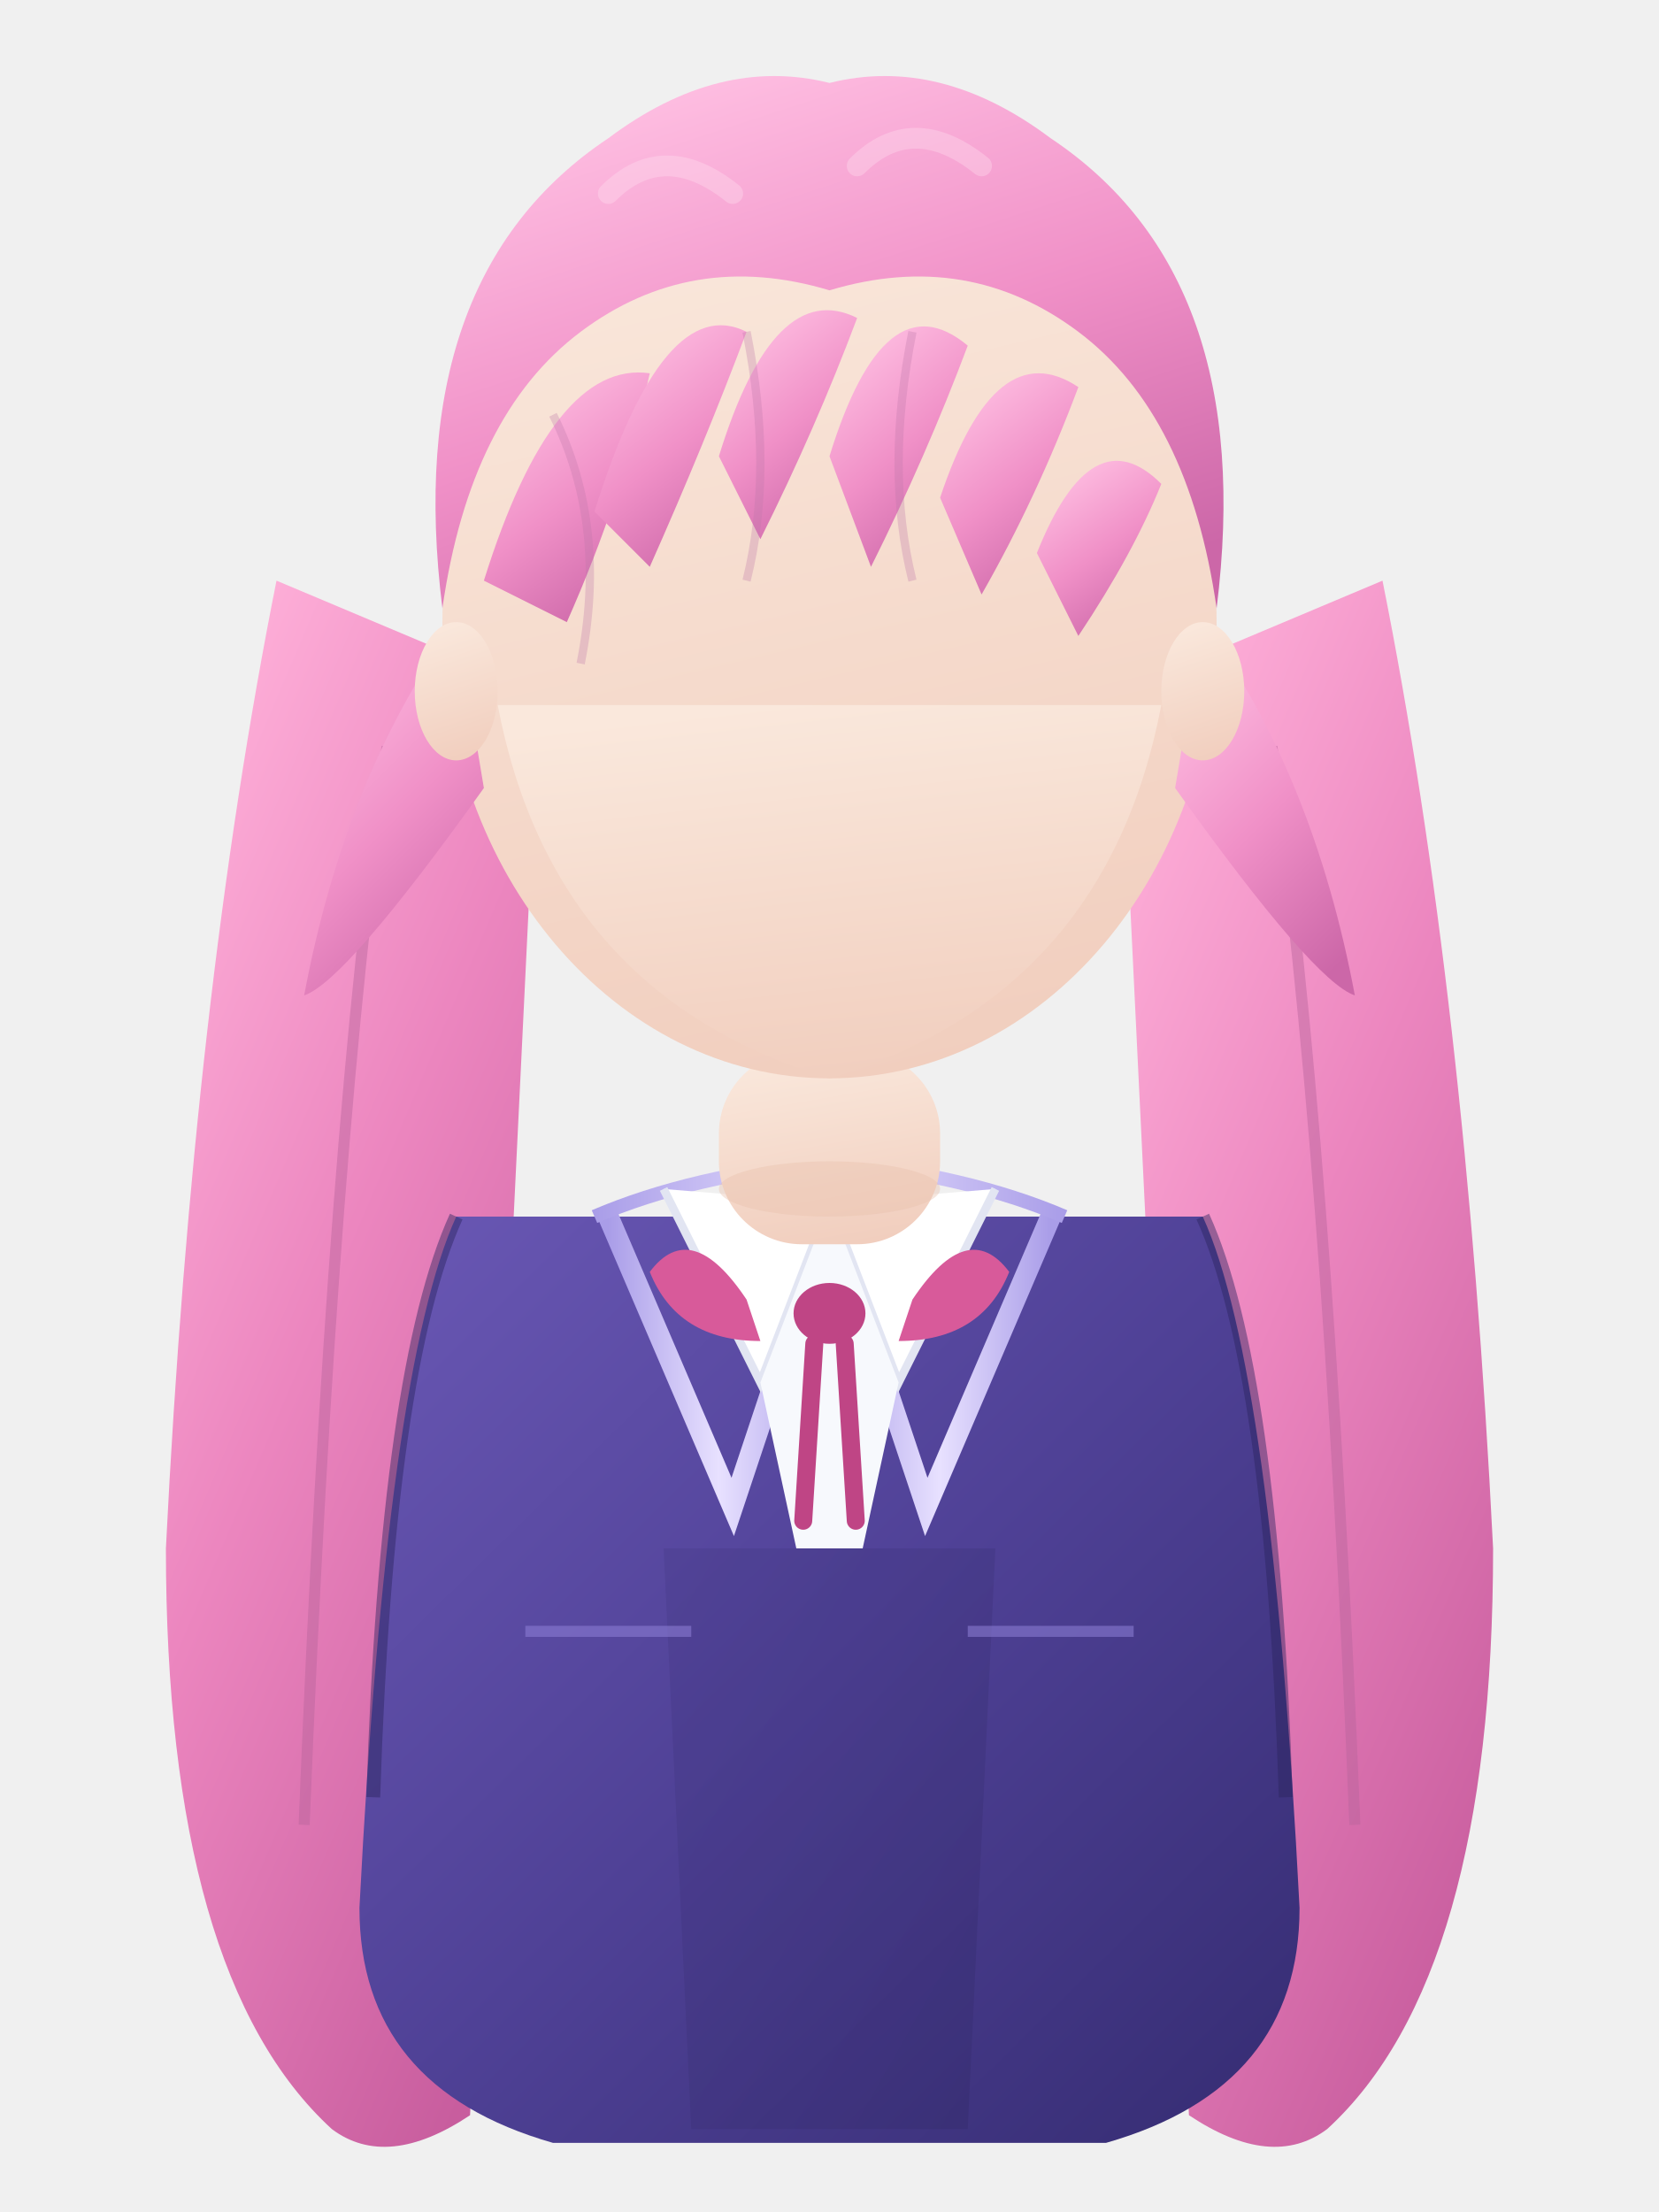
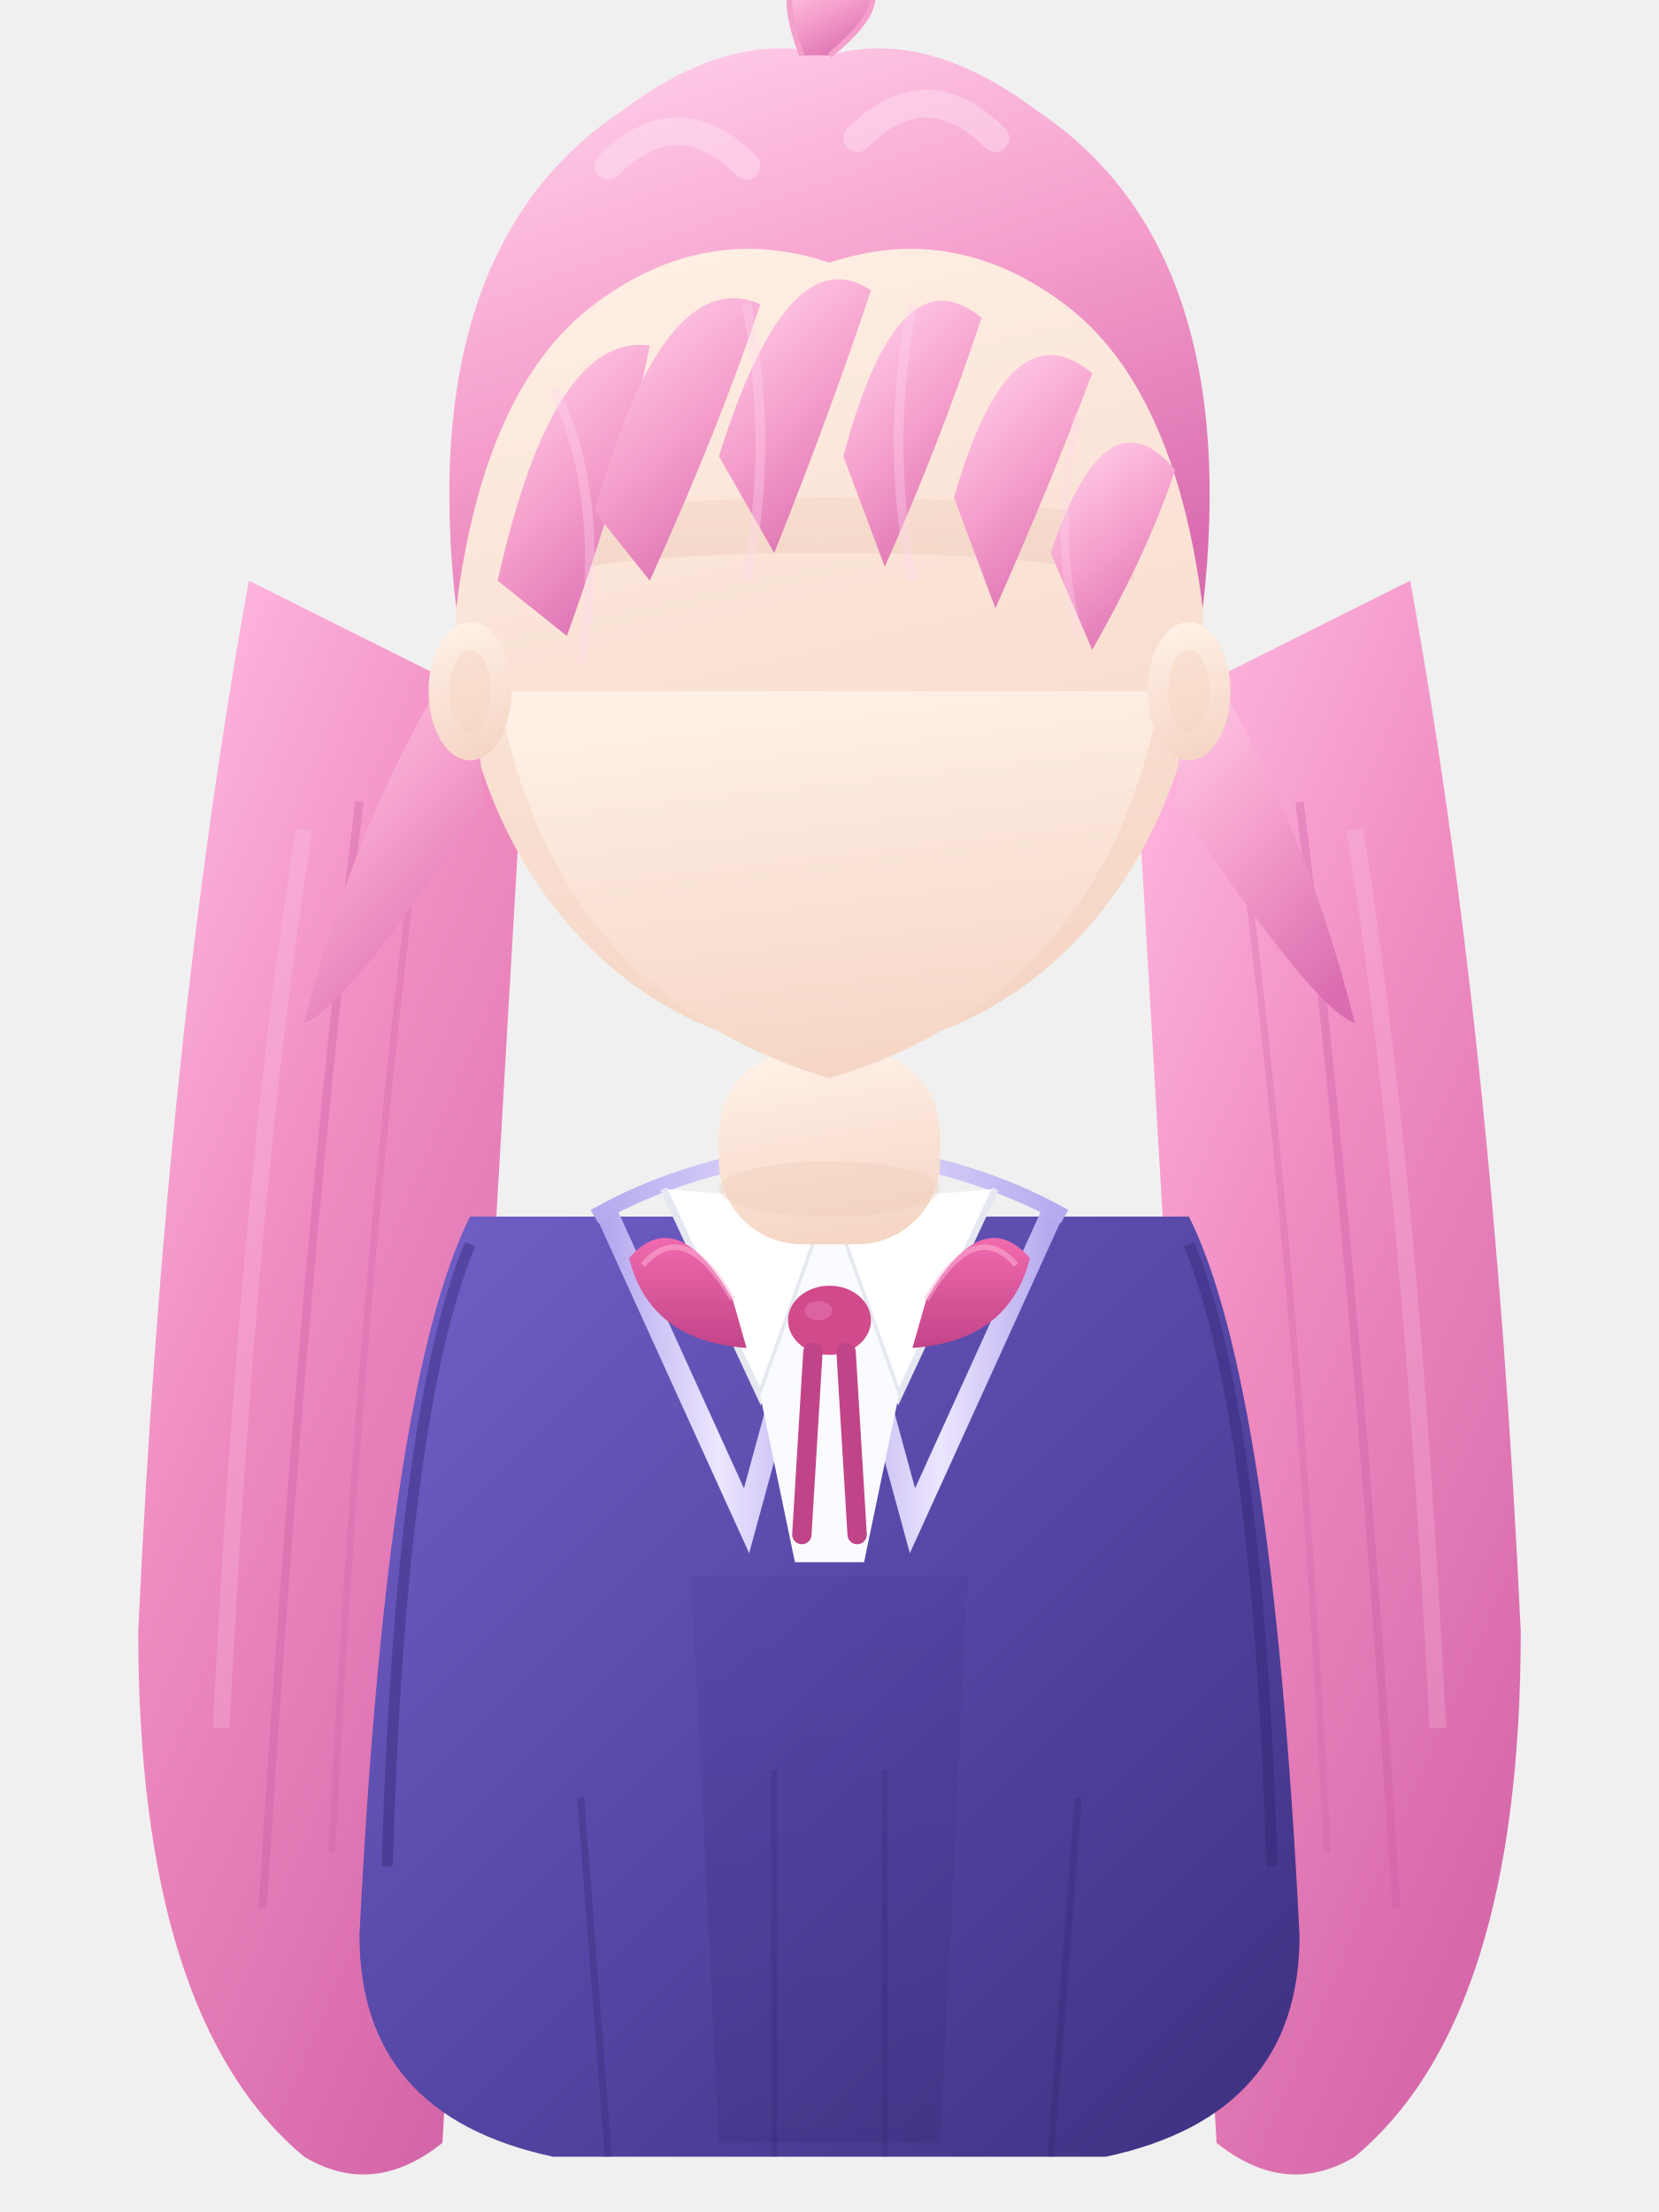
<svg xmlns="http://www.w3.org/2000/svg" viewBox="0 0 120 160" fill="none">
  <defs>
    <linearGradient id="hairBack" x1="18%" y1="0%" x2="74%" y2="100%">
-       <stop offset="0%" stop-color="#FFB2DA" />
-       <stop offset="45%" stop-color="#EC86BF" />
-       <stop offset="100%" stop-color="#C85D9E" />
+       <stop offset="0%" stop-color="#FFB8E0" />
+       <stop offset="40%" stop-color="#F08CC2" />
+       <stop offset="100%" stop-color="#D465A8" />
    </linearGradient>
    <linearGradient id="hairFront" x1="26%" y1="0%" x2="74%" y2="100%">
-       <stop offset="0%" stop-color="#FFC1E3" />
-       <stop offset="52%" stop-color="#F090C7" />
-       <stop offset="100%" stop-color="#CC67A8" />
+       <stop offset="0%" stop-color="#FFCCE8" />
+       <stop offset="48%" stop-color="#F59FCC" />
+       <stop offset="100%" stop-color="#DA6DB0" />
+     </linearGradient>
+     <linearGradient id="hairShine" x1="40%" y1="0%" x2="60%" y2="100%">
+       <stop offset="0%" stop-color="#FFE8F5" stop-opacity="0.6" />
+       <stop offset="100%" stop-color="#FFE8F5" stop-opacity="0" />
    </linearGradient>
    <linearGradient id="skin" x1="40%" y1="0%" x2="60%" y2="100%">
-       <stop offset="0%" stop-color="#FAE8DC" />
-       <stop offset="100%" stop-color="#F1CEBE" />
+       <stop offset="0%" stop-color="#FFF0E6" />
+       <stop offset="100%" stop-color="#F5D5C4" />
+     </linearGradient>
+     <linearGradient id="skinShadow" x1="50%" y1="0%" x2="50%" y2="100%">
+       <stop offset="0%" stop-color="#EDCAB8" />
+       <stop offset="100%" stop-color="#E4B8A4" />
    </linearGradient>
    <linearGradient id="uniform" x1="0%" y1="0%" x2="100%" y2="100%">
-       <stop offset="0%" stop-color="#6A58B5" />
-       <stop offset="50%" stop-color="#4F4196" />
-       <stop offset="100%" stop-color="#352C72" />
+       <stop offset="0%" stop-color="#7260C8" />
+       <stop offset="50%" stop-color="#5547A5" />
+       <stop offset="100%" stop-color="#3D3080" />
    </linearGradient>
-     <linearGradient id="uniformShadow" x1="0%" y1="0%" x2="100%" y2="100%">
-       <stop offset="0%" stop-color="#413682" />
-       <stop offset="100%" stop-color="#2C245F" />
+     <linearGradient id="uniformShadow" x1="50%" y1="0%" x2="50%" y2="100%">
+       <stop offset="0%" stop-color="#453894" />
+       <stop offset="100%" stop-color="#2E2568" />
    </linearGradient>
    <linearGradient id="trim" x1="0%" y1="0%" x2="100%" y2="0%">
-       <stop offset="0%" stop-color="#A99DE8" />
-       <stop offset="50%" stop-color="#E8E1FF" />
-       <stop offset="100%" stop-color="#A99DE8" />
+       <stop offset="0%" stop-color="#B5A8EE" />
+       <stop offset="50%" stop-color="#EDE6FF" />
+       <stop offset="100%" stop-color="#B5A8EE" />
+     </linearGradient>
+     <linearGradient id="ribbon" x1="0%" y1="0%" x2="0%" y2="100%">
+       <stop offset="0%" stop-color="#F06AAE" />
+       <stop offset="100%" stop-color="#C24488" />
    </linearGradient>
  </defs>
-   <path d="M20 42 Q14 72 12 112 Q12 143 24 154 Q28 157 34 153 L39 50 Z" fill="url(#hairBack)" />
-   <path d="M100 42 Q106 72 108 112 Q108 143 96 154 Q92 157 86 153 L81 50 Z" fill="url(#hairBack)" />
-   <path d="M28 54 Q24 82 22 132" stroke="#B7639C" stroke-width="0.8" opacity="0.45" fill="none" />
-   <path d="M92 54 Q96 82 98 132" stroke="#B7639C" stroke-width="0.8" opacity="0.45" fill="none" />
-   <path d="M33 88 Q28 99 26 138 Q26 151 40 155 L80 155 Q94 151 94 138 Q92 99 87 88 Z" fill="url(#uniform)" />
-   <path d="M33 88 Q28 99 27 130" stroke="#2A235D" stroke-width="1" opacity="0.45" fill="none" />
-   <path d="M87 88 Q92 99 93 130" stroke="#2A235D" stroke-width="1" opacity="0.45" fill="none" />
-   <path d="M48 112 L72 112 L70 154 L50 154 Z" fill="url(#uniformShadow)" opacity="0.28" />
-   <path d="M44 88 L53 109 L60 88" fill="none" stroke="url(#trim)" stroke-width="1.5" />
-   <path d="M76 88 L67 109 L60 88" fill="none" stroke="url(#trim)" stroke-width="1.5" />
-   <path d="M43 88 Q50 85 60 84 Q70 85 77 88" fill="none" stroke="url(#trim)" stroke-width="1" />
-   <line x1="38" y1="118" x2="50" y2="118" stroke="#8E80D7" stroke-width="0.8" opacity="0.55" />
-   <line x1="70" y1="118" x2="82" y2="118" stroke="#8E80D7" stroke-width="0.8" opacity="0.55" />
-   <path d="M48 86 L55 100 L60 87" fill="#FFFFFF" stroke="#E2E5F2" stroke-width="0.6" />
-   <path d="M72 86 L65 100 L60 87" fill="#FFFFFF" stroke="#E2E5F2" stroke-width="0.6" />
-   <path d="M55 100 L60 87 L65 100 L62.4 112 L57.6 112 Z" fill="#F7F9FD" />
-   <path d="M54 94 Q50 88 47 92 Q49 97 55 97 Z" fill="#D85A9A" />
-   <path d="M66 94 Q70 88 73 92 Q71 97 65 97 Z" fill="#D85A9A" />
-   <ellipse cx="60" cy="95" rx="2.6" ry="2.2" fill="#BF4585" />
-   <path d="M58.9 97.2 L58.1 110" stroke="#BF4585" stroke-width="1.3" stroke-linecap="round" />
-   <path d="M61.1 97.2 L61.9 110" stroke="#BF4585" stroke-width="1.3" stroke-linecap="round" />
+   <path d="M18 42 Q12 75 10 118 Q10 146 22 156 Q27 159 32 155 L38 52 Z" fill="url(#hairBack)" />
+   <path d="M102 42 Q108 75 110 118 Q110 146 98 156 Q93 159 88 155 L82 52 Z" fill="url(#hairBack)" />
+   <path d="M26 58 Q22 90 19 138" stroke="#C85DA3" stroke-width="0.6" opacity="0.35" fill="none" />
+   <path d="M30 62 Q26 94 24 134" stroke="#C85DA3" stroke-width="0.5" opacity="0.25" fill="none" />
+   <path d="M94 58 Q98 90 101 138" stroke="#C85DA3" stroke-width="0.6" opacity="0.35" fill="none" />
+   <path d="M90 62 Q94 94 96 134" stroke="#C85DA3" stroke-width="0.5" opacity="0.25" fill="none" />
+   <path d="M22 60 Q18 85 16 125" stroke="#FFD6EF" stroke-width="1.2" opacity="0.2" fill="none" />
+   <path d="M98 60 Q102 85 104 125" stroke="#FFD6EF" stroke-width="1.2" opacity="0.2" fill="none" />
+   <path d="M34 88 Q28 100 26 140 Q26 153 40 156 L80 156 Q94 153 94 140 Q92 100 86 88 Z" fill="url(#uniform)" />
+   <path d="M34 90 Q29 102 28 135" stroke="#2E2470" stroke-width="0.8" opacity="0.4" fill="none" />
+   <path d="M86 90 Q91 102 92 135" stroke="#2E2470" stroke-width="0.8" opacity="0.4" fill="none" />
+   <path d="M50 114 L70 114 L68 155 L52 155 Z" fill="url(#uniformShadow)" opacity="0.2" />
+   <path d="M42 130 L44 156" stroke="#2E2470" stroke-width="0.5" opacity="0.3" fill="none" />
+   <path d="M56 128 L56 156" stroke="#2E2470" stroke-width="0.4" opacity="0.25" fill="none" />
+   <path d="M64 128 L64 156" stroke="#2E2470" stroke-width="0.4" opacity="0.25" fill="none" />
+   <path d="M78 130 L76 156" stroke="#2E2470" stroke-width="0.5" opacity="0.3" fill="none" />
+   <path d="M44 88 L54 110 L60 88" fill="none" stroke="url(#trim)" stroke-width="1.6" />
+   <path d="M76 88 L66 110 L60 88" fill="none" stroke="url(#trim)" stroke-width="1.6" />
+   <path d="M43 88 Q50 84 60 83 Q70 84 77 88" fill="none" stroke="url(#trim)" stroke-width="1.1" />
+   <path d="M48 86 L55 101 L60 87" fill="#FFFFFF" stroke="#E5E8F0" stroke-width="0.5" />
+   <path d="M72 86 L65 101 L60 87" fill="#FFFFFF" stroke="#E5E8F0" stroke-width="0.5" />
+   <path d="M55 101 L60 87 L65 101 L62.5 113 L57.5 113 Z" fill="#F9FBFF" />
+   <path d="M53 94 Q49 87 45.5 91 Q47 97 54 97.5 Z" fill="url(#ribbon)" />
+   <path d="M67 94 Q71 87 74.5 91 Q73 97 66 97.5 Z" fill="url(#ribbon)" />
+   <path d="M53 94 Q49.5 88 46.5 91.5" stroke="#FFB8D9" stroke-width="0.4" opacity="0.5" fill="none" />
+   <path d="M67 94 Q70.5 88 73.5 91.5" stroke="#FFB8D9" stroke-width="0.4" opacity="0.5" fill="none" />
+   <ellipse cx="60" cy="95.5" rx="3" ry="2.5" fill="#D14A8C" />
+   <ellipse cx="59.2" cy="94.8" rx="1" ry="0.7" fill="#E87BB5" opacity="0.5" />
+   <path d="M58.8 97.8 L58 111" stroke="#C24488" stroke-width="1.4" stroke-linecap="round" />
+   <path d="M61.2 97.8 L62 111" stroke="#C24488" stroke-width="1.4" stroke-linecap="round" />
  <rect x="52" y="76" width="16" height="14" rx="6" fill="url(#skin)" />
-   <ellipse cx="60" cy="45" rx="28" ry="33" fill="url(#skin)" />
-   <path d="M36 51 Q40 72 60 78 Q80 72 84 51" fill="url(#skin)" />
-   <ellipse cx="60" cy="86" rx="8" ry="2" fill="#E8C1AD" opacity="0.4" />
-   <path d="M32 44 Q29 20 44 10 Q52 4 60 6 Q68 4 76 10 Q91 20 88 44 Q86 30 78 24 Q70 18 60 21 Q50 18 42 24 Q34 30 32 44 Z" fill="url(#hairFront)" />
-   <path d="M35 42 Q40 26 47 27 Q45 36 41 45 Z" fill="url(#hairFront)" />
-   <path d="M43 37 Q48 21 54 24 Q51 32 47 41 Z" fill="url(#hairFront)" />
-   <path d="M52 33 Q56 20 62 23 Q59 31 55 39 Z" fill="url(#hairFront)" />
-   <path d="M60 33 Q64 20 70 25 Q67 33 63 41 Z" fill="url(#hairFront)" />
-   <path d="M68 36 Q72 24 78 28 Q75 36 71 43 Z" fill="url(#hairFront)" />
-   <path d="M75 40 Q79 30 84 35 Q82 40 78 46 Z" fill="url(#hairFront)" />
-   <path d="M33 45 Q25 56 22 72 Q25 71 35 57 Z" fill="url(#hairFront)" />
-   <path d="M87 45 Q95 56 98 72 Q95 71 85 57 Z" fill="url(#hairFront)" />
-   <path d="M40 30 Q44 38 42 48" stroke="#BC75A7" stroke-width="0.6" opacity="0.3" fill="none" />
-   <path d="M54 24 Q56 34 54 42" stroke="#BC75A7" stroke-width="0.6" opacity="0.3" fill="none" />
-   <path d="M66 24 Q64 34 66 42" stroke="#BC75A7" stroke-width="0.6" opacity="0.3" fill="none" />
-   <path d="M44 14 Q48 10 53 14" stroke="#FFE2F1" stroke-width="1.5" opacity="0.34" fill="none" stroke-linecap="round" />
-   <path d="M62 12 Q66 8 71 12" stroke="#FFE2F1" stroke-width="1.5" opacity="0.34" fill="none" stroke-linecap="round" />
-   <ellipse cx="33" cy="50" rx="3" ry="5" fill="url(#skin)" />
-   <ellipse cx="87" cy="50" rx="3" ry="5" fill="url(#skin)" />
+   <ellipse cx="60" cy="86" rx="8" ry="2" fill="#EDCAB8" opacity="0.35" />
+   <ellipse cx="60" cy="44" rx="27" ry="32" fill="url(#skin)" />
+   <path d="M36 50 Q40 72 60 78 Q80 72 84 50" fill="url(#skin)" />
+   <path d="M38 38 Q44 36 60 36 Q76 36 82 38 L82 42 Q76 40 60 40 Q44 40 38 42 Z" fill="url(#skinShadow)" opacity="0.3" />
+   <path d="M33 44 Q30 18 45 8 Q53 2 60 4 Q67 2 75 8 Q90 18 87 44 Q85 28 77 22 Q69 16 60 19 Q51 16 43 22 Q35 28 33 44 Z" fill="url(#hairFront)" />
+   <path d="M36 42 Q40 24 47 25 Q45 35 41 46 Z" fill="url(#hairFront)" />
+   <path d="M43 37 Q48 19 55 22 Q52 31 47 42 Z" fill="url(#hairFront)" />
+   <path d="M52 33 Q57 17 63 21 Q60 30 56 40 Z" fill="url(#hairFront)" />
+   <path d="M61 33 Q65 18 71 23 Q68 32 64 41 Z" fill="url(#hairFront)" />
+   <path d="M69 36 Q73 22 79 27 Q76 35 72 44 Z" fill="url(#hairFront)" />
+   <path d="M76 40 Q80 28 85 34 Q83 40 79 47 Z" fill="url(#hairFront)" />
+   <path d="M34 46 Q26 58 22 74 Q25 73 35 58 Z" fill="url(#hairFront)" />
+   <path d="M86 46 Q94 58 98 74 Q95 73 85 58 Z" fill="url(#hairFront)" />
+   <path d="M44 12 Q49 7 54 12" stroke="#FFE8F5" stroke-width="2" opacity="0.4" fill="none" stroke-linecap="round" />
+   <path d="M62 10 Q67 5 72 10" stroke="#FFE8F5" stroke-width="2" opacity="0.4" fill="none" stroke-linecap="round" />
+   <path d="M40 28 Q44 36 42 48" stroke="#FFD6EF" stroke-width="0.7" opacity="0.35" fill="none" />
+   <path d="M54 22 Q56 32 54 42" stroke="#FFD6EF" stroke-width="0.7" opacity="0.35" fill="none" />
+   <path d="M66 22 Q64 32 66 42" stroke="#FFD6EF" stroke-width="0.7" opacity="0.35" fill="none" />
+   <path d="M78 30 Q76 38 78 46" stroke="#FFD6EF" stroke-width="0.6" opacity="0.3" fill="none" />
+   <path d="M58 4 Q55 -4 62 -2 Q65 0 60 4" fill="url(#hairFront)" stroke="#F59FCC" stroke-width="0.4" />
+   <ellipse cx="34" cy="50" rx="3" ry="5" fill="url(#skin)" />
+   <ellipse cx="86" cy="50" rx="3" ry="5" fill="url(#skin)" />
+   <ellipse cx="34" cy="50" rx="1.5" ry="3" fill="#F5D5C4" opacity="0.5" />
+   <ellipse cx="86" cy="50" rx="1.5" ry="3" fill="#F5D5C4" opacity="0.5" />
</svg>
